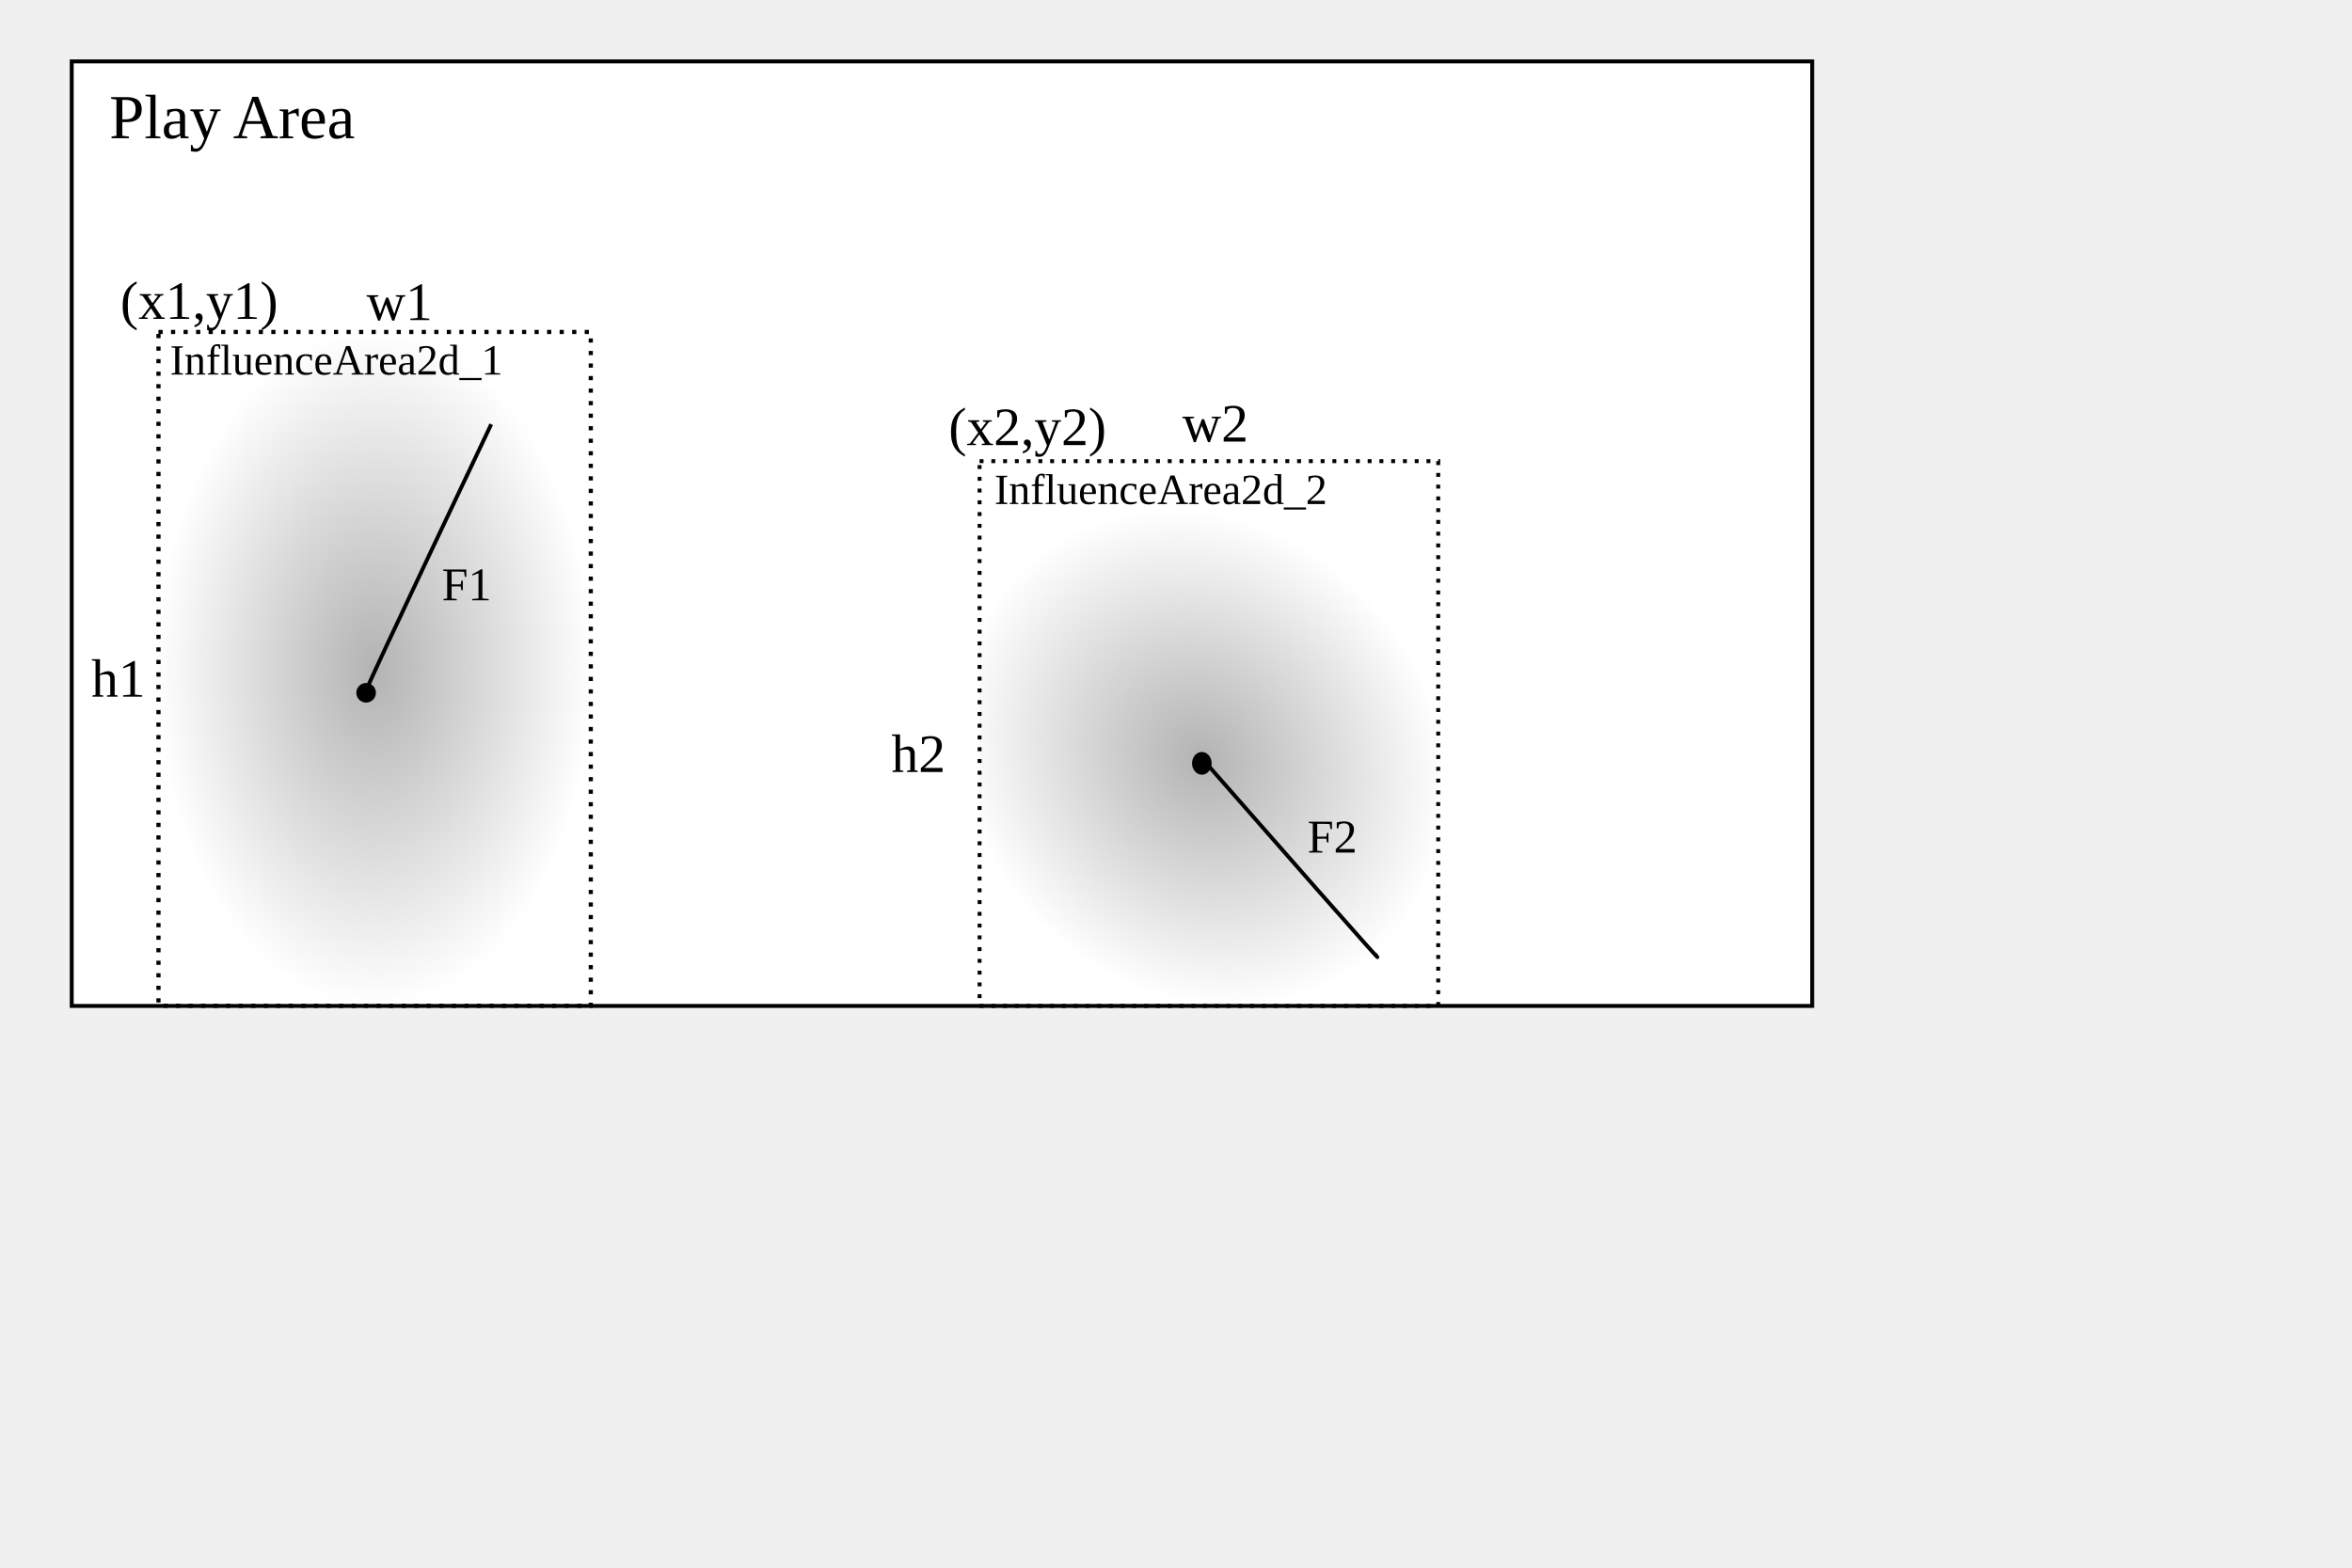
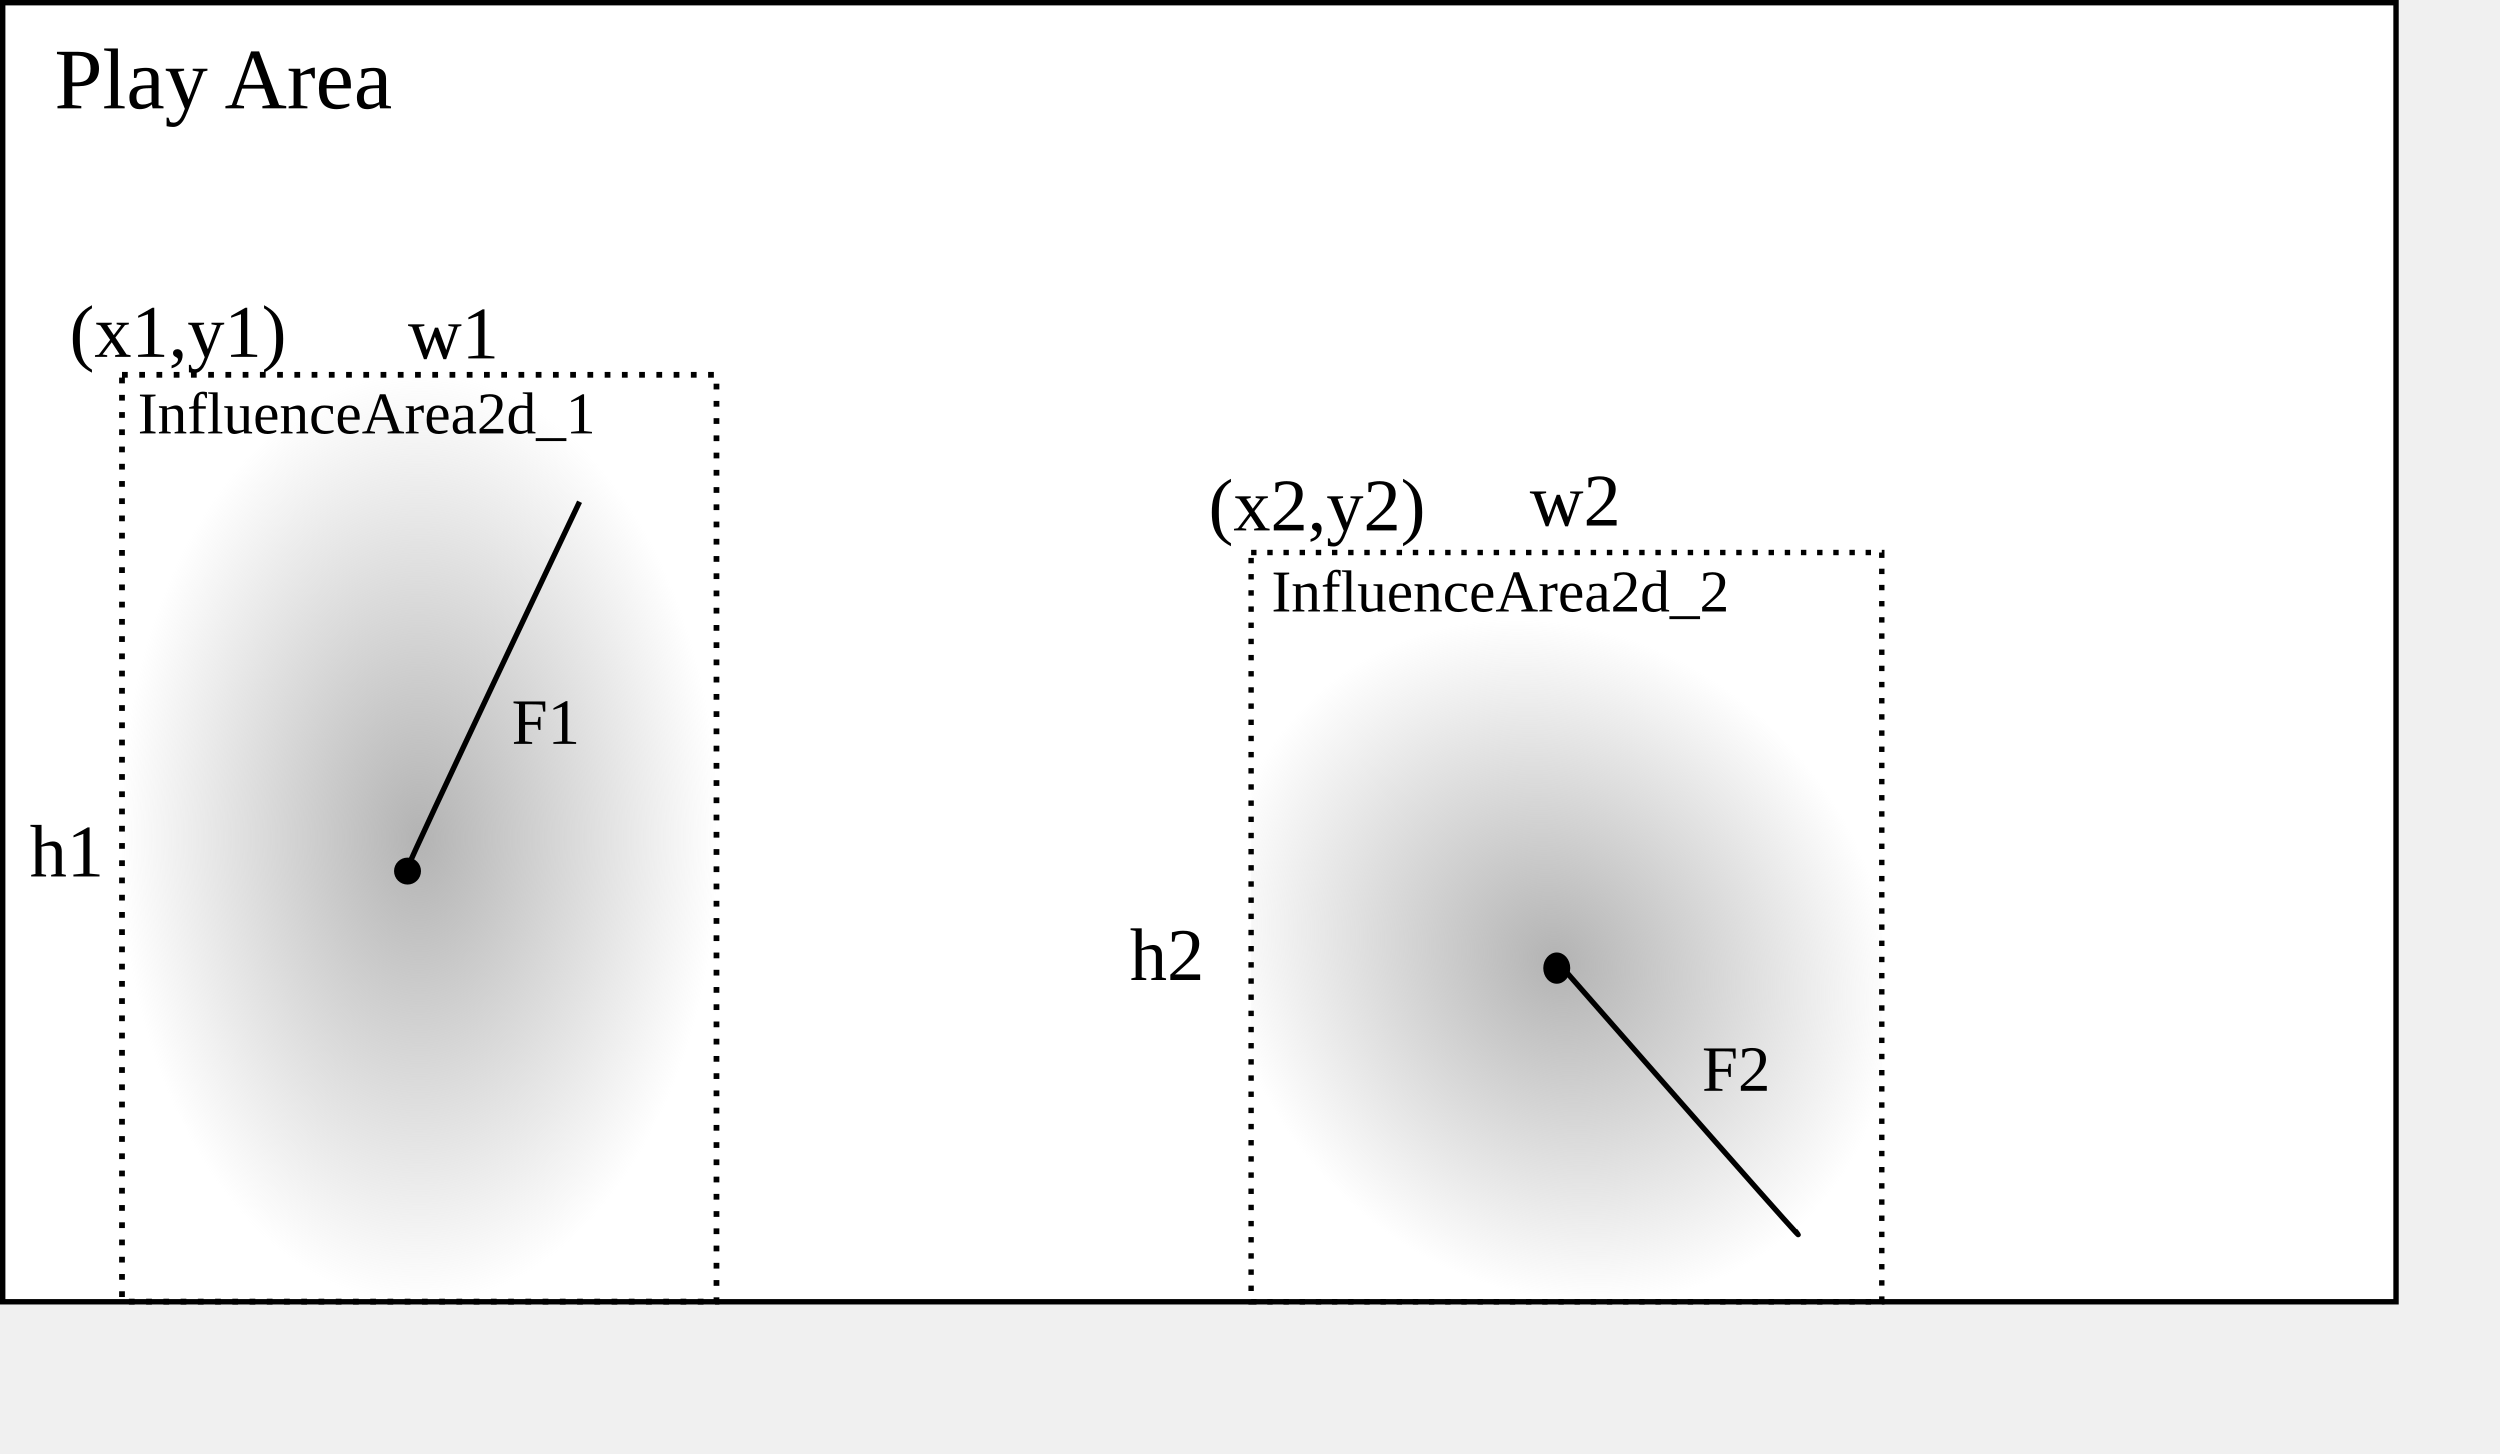
- <svg xmlns="http://www.w3.org/2000/svg" xmlns:xlink="http://www.w3.org/1999/xlink" version="1.1" width="600" height="400" id="svg87">
+ <svg xmlns="http://www.w3.org/2000/svg" xmlns:xlink="http://www.w3.org/1999/xlink" version="1.1" width="463.788" height="269.629" id="svg87">
  <defs id="defs91">
    <linearGradient id="linearGradient2533">
      <stop style="stop-color:#b3b3b3;stop-opacity:1;" offset="0" id="stop2529" />
      <stop style="stop-color:#b3b3b3;stop-opacity:0;" offset="1" id="stop2531" />
    </linearGradient>
    <linearGradient id="linearGradient1586">
      <stop style="stop-color:#b3b3b3;stop-opacity:1;" offset="0" id="stop1590" />
      <stop style="stop-color:#b3b3b3;stop-opacity:0;" offset="1" id="stop1592" />
    </linearGradient>
    <radialGradient xlink:href="#linearGradient1586" id="radialGradient2271" cx="306.595" cy="192.477" fx="306.595" fy="192.477" r="59" gradientTransform="matrix(-0.7492254,0.6623151,-0.7491523,-0.8474577,680.4978,153.5213)" gradientUnits="userSpaceOnUse" />
    <radialGradient xlink:href="#linearGradient2533" id="radialGradient2537" cx="88.895" cy="170.667" fx="88.895" fy="170.667" r="49" gradientTransform="matrix(1.136946,0,0,1.764628,-5.49883,-130.497)" gradientUnits="userSpaceOnUse" />
  </defs>
-   <rect style="fill:none" id="rect285" width="463.288" height="269.129" x="18.295" y="15.667" />
-   <g id="layer1" style="display:inline">
-     <rect width="444" height="241" x="18.295" y="15.667" fill="#ffffff" id="rect51" style="stroke:#000000;stroke-width:1;stroke-linejoin:miter;stroke-opacity:1;stroke-miterlimit:4;stroke-dasharray:none" />
+   <rect style="fill:none" id="rect285" width="463.288" height="269.129" x="0.5" y="0.5" />
+   <g id="layer1" style="display:inline" transform="translate(-17.79456,-15.16724)">
+     <rect width="444" height="241" x="18.295" y="15.667" fill="#ffffff" id="rect51" style="stroke:#000000;stroke-width:1;stroke-linejoin:miter;stroke-miterlimit:4;stroke-dasharray:none;stroke-opacity:1" />
    <text font-size="16px" x="27.895" y="35.267" fill="#000000" id="text53">Play Area</text>
  </g>
-   <g id="layer2">
+   <g id="layer2" transform="translate(-17.79456,-15.16724)">
    <rect x="40.428" y="84.7" width="110.284" height="171.934" fill="rgba(15, 132, 242, 0.86)" id="rect55" style="fill:url(#radialGradient2537);fill-opacity:1;stroke:#000000;stroke-width:1.066;stroke-miterlimit:4;stroke-dasharray:1.066, 2.132;stroke-dashoffset:0;stroke-opacity:1" />
    <text font-size="13.8px" x="30.695" y="81.367" fill="#000000" id="text57">(x1,y1)</text>
    <text fill="#000000" font-size="13.8px" x="93.489" y="81.662" id="text59">w1</text>
    <text fill="#000000" font-size="13.8px" x="23.295" y="177.767" id="text61">h1</text>
    <circle cx="93.395" cy="176.767" fill="#000000" id="ellipse63" r="2.5" />
    <text x="112.717" y="153.162" fill="#000000" id="text65">F1</text>
    <path d="m 125.311,108.251 c 0,0 -31.7,66.7 -31.7,67.5" fill="#000000" shape-rendering="geometricPrecision" id="path67" style="stroke:#000000;stroke-opacity:1" />
-     <rect fill="rgba(15, 132, 242, 0.86)" x="249.895" y="117.667" width="117" height="139" id="rect69" style="fill:url(#radialGradient2271);stroke:#000000;stroke-opacity:1;fill-opacity:1;stroke-width:1;stroke-miterlimit:4;stroke-dasharray:1,2;stroke-dashoffset:0" />
+     <rect fill="rgba(15, 132, 242, 0.86)" x="249.895" y="117.667" width="117" height="139" id="rect69" style="fill:url(#radialGradient2271);fill-opacity:1;stroke:#000000;stroke-width:1;stroke-miterlimit:4;stroke-dasharray:1, 2;stroke-dashoffset:0;stroke-opacity:1" />
    <text fill="#000000" font-size="13.8px" x="241.995" y="113.567" id="text71">(x2,y2)</text>
    <text fill="#000000" font-size="13.8px" x="301.595" y="112.667" id="text73">w2</text>
    <text fill="#000000" font-size="13.8px" x="227.395" y="196.967" id="text75">h2</text>
    <ellipse cx="306.595" cy="194.767" rx="2.5" ry="2.9" fill="#000000" id="ellipse77" />
    <text fill="#000000" x="333.544" y="217.534" id="text79">F2</text>
    <path d="m 350.795,243.467 c 0,0 9.1,10.8 -44.2,-50" fill="#000000" id="path81" style="stroke:#000000;stroke-opacity:1" />
    <text fill="#000000" font-size="11px" x="43.368" y="95.567" id="text83">InfluenceArea2d_1</text>
    <text fill="#000000" font-size="11px" x="253.679" y="128.6" id="text85">InfluenceArea2d_2</text>
  </g>
</svg>
